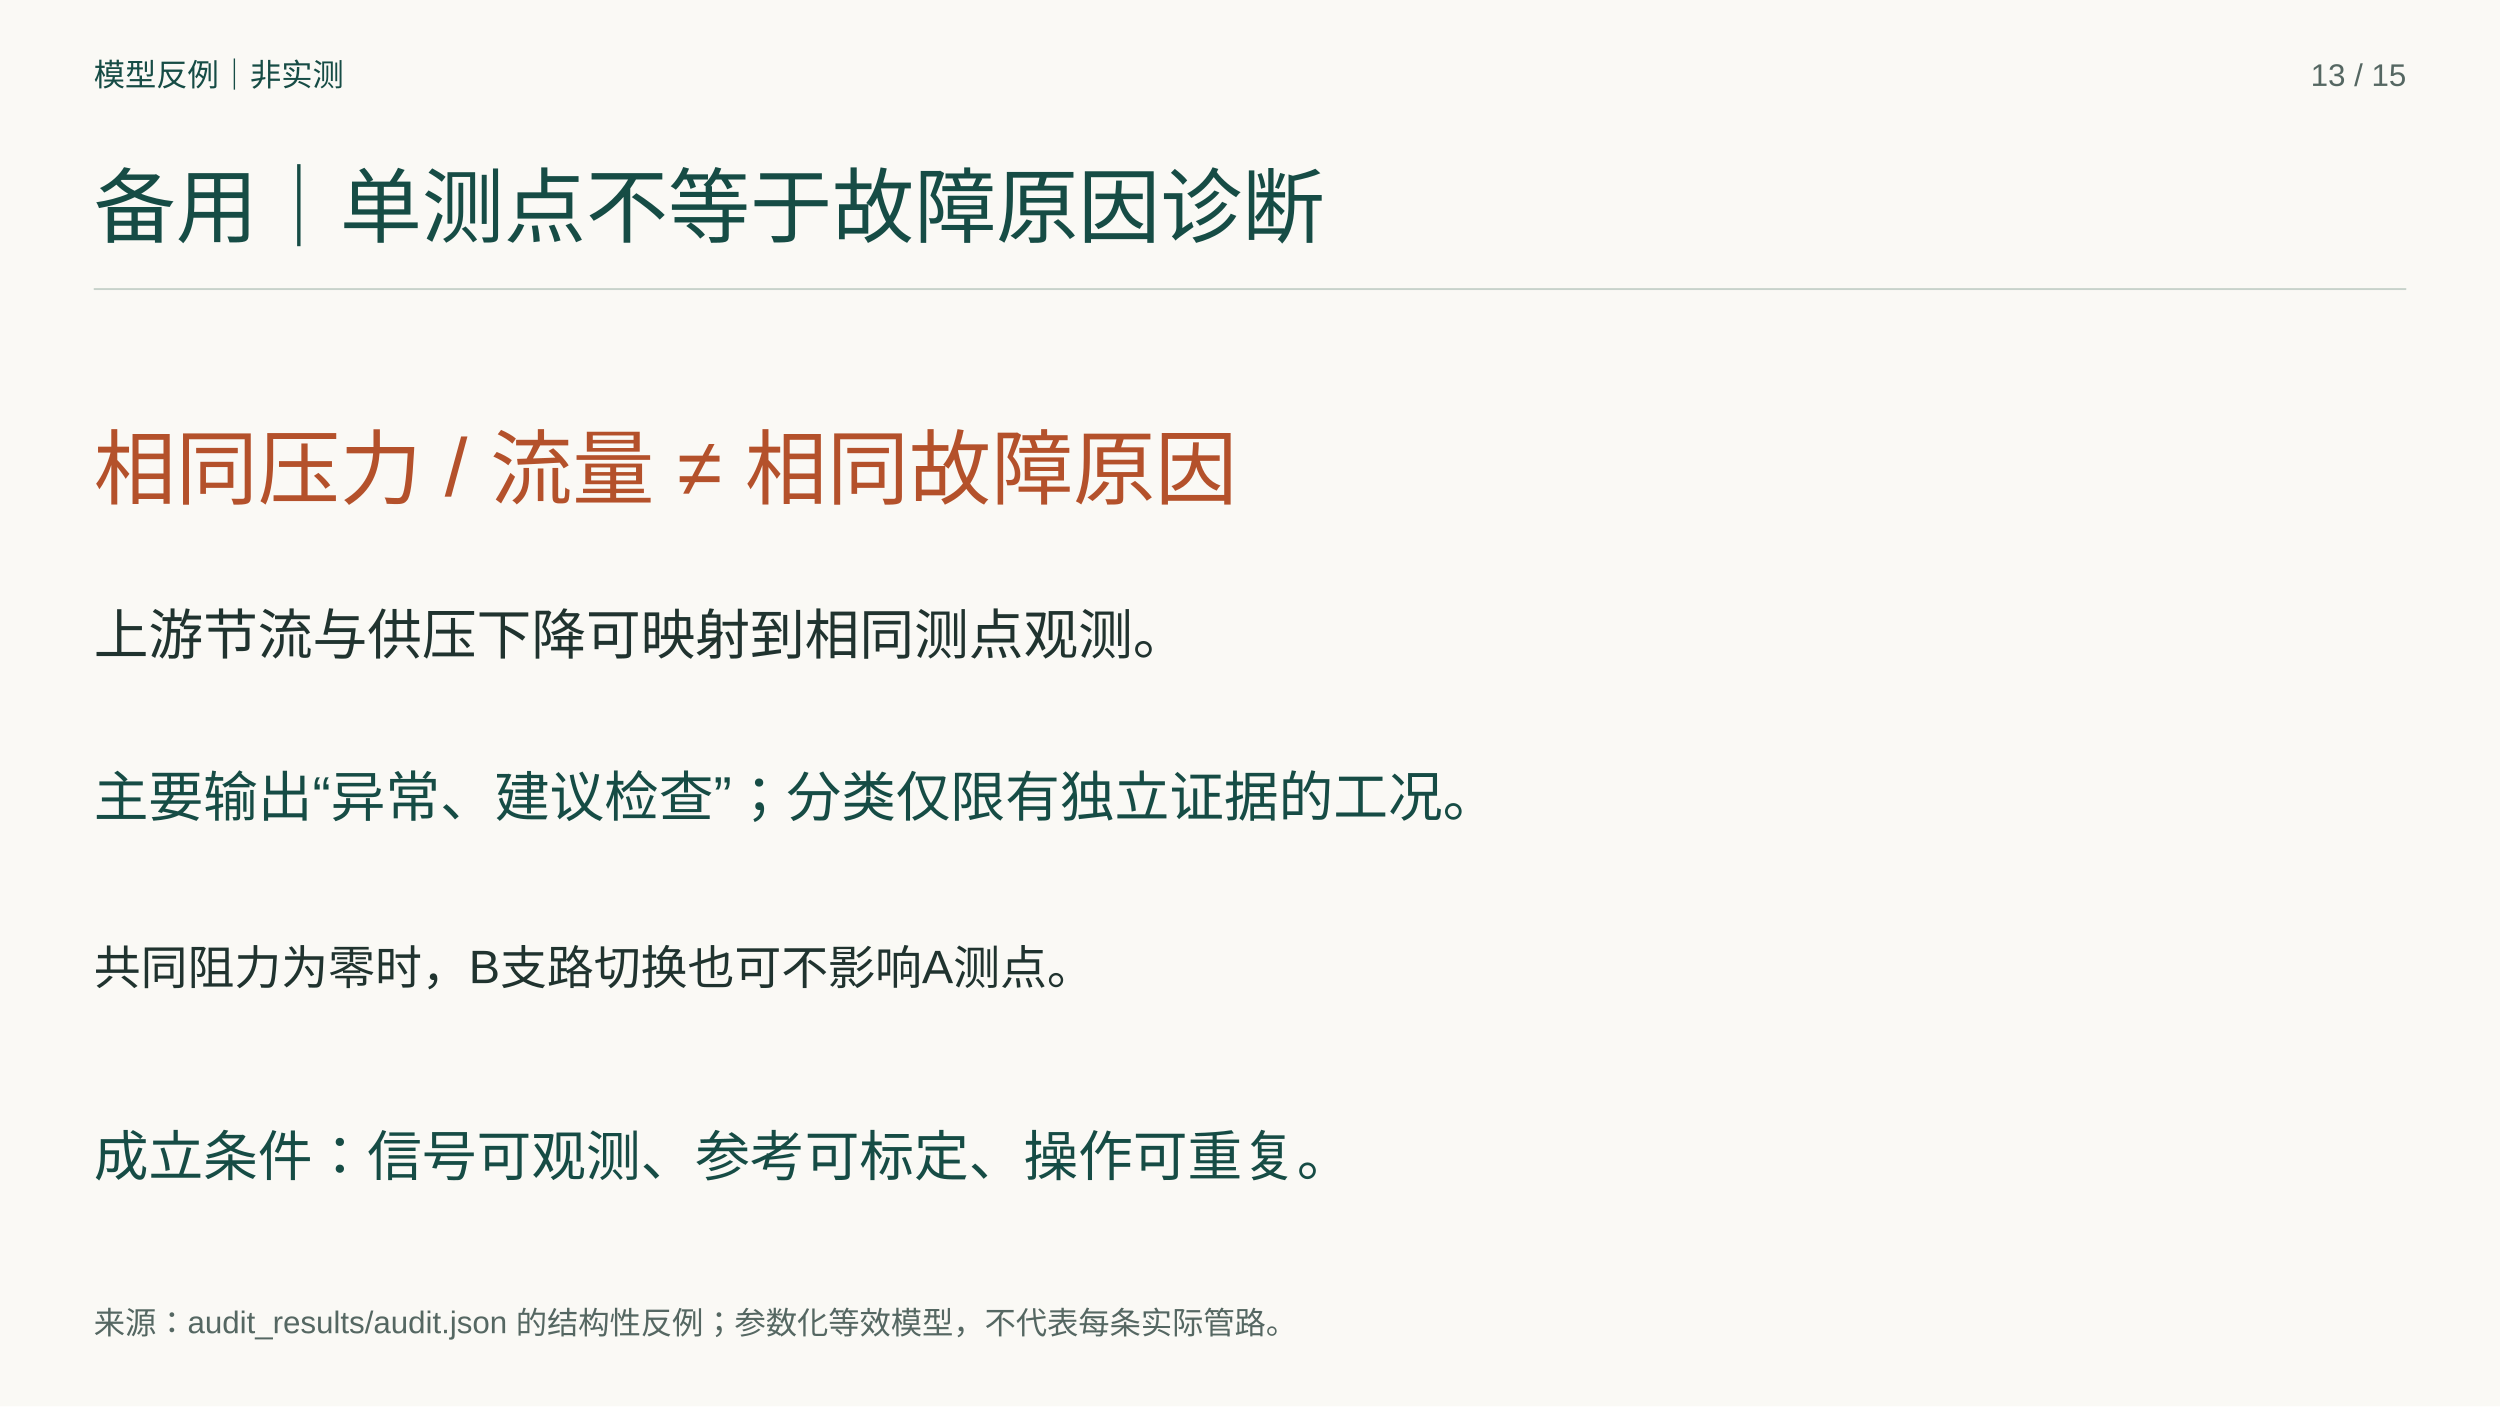
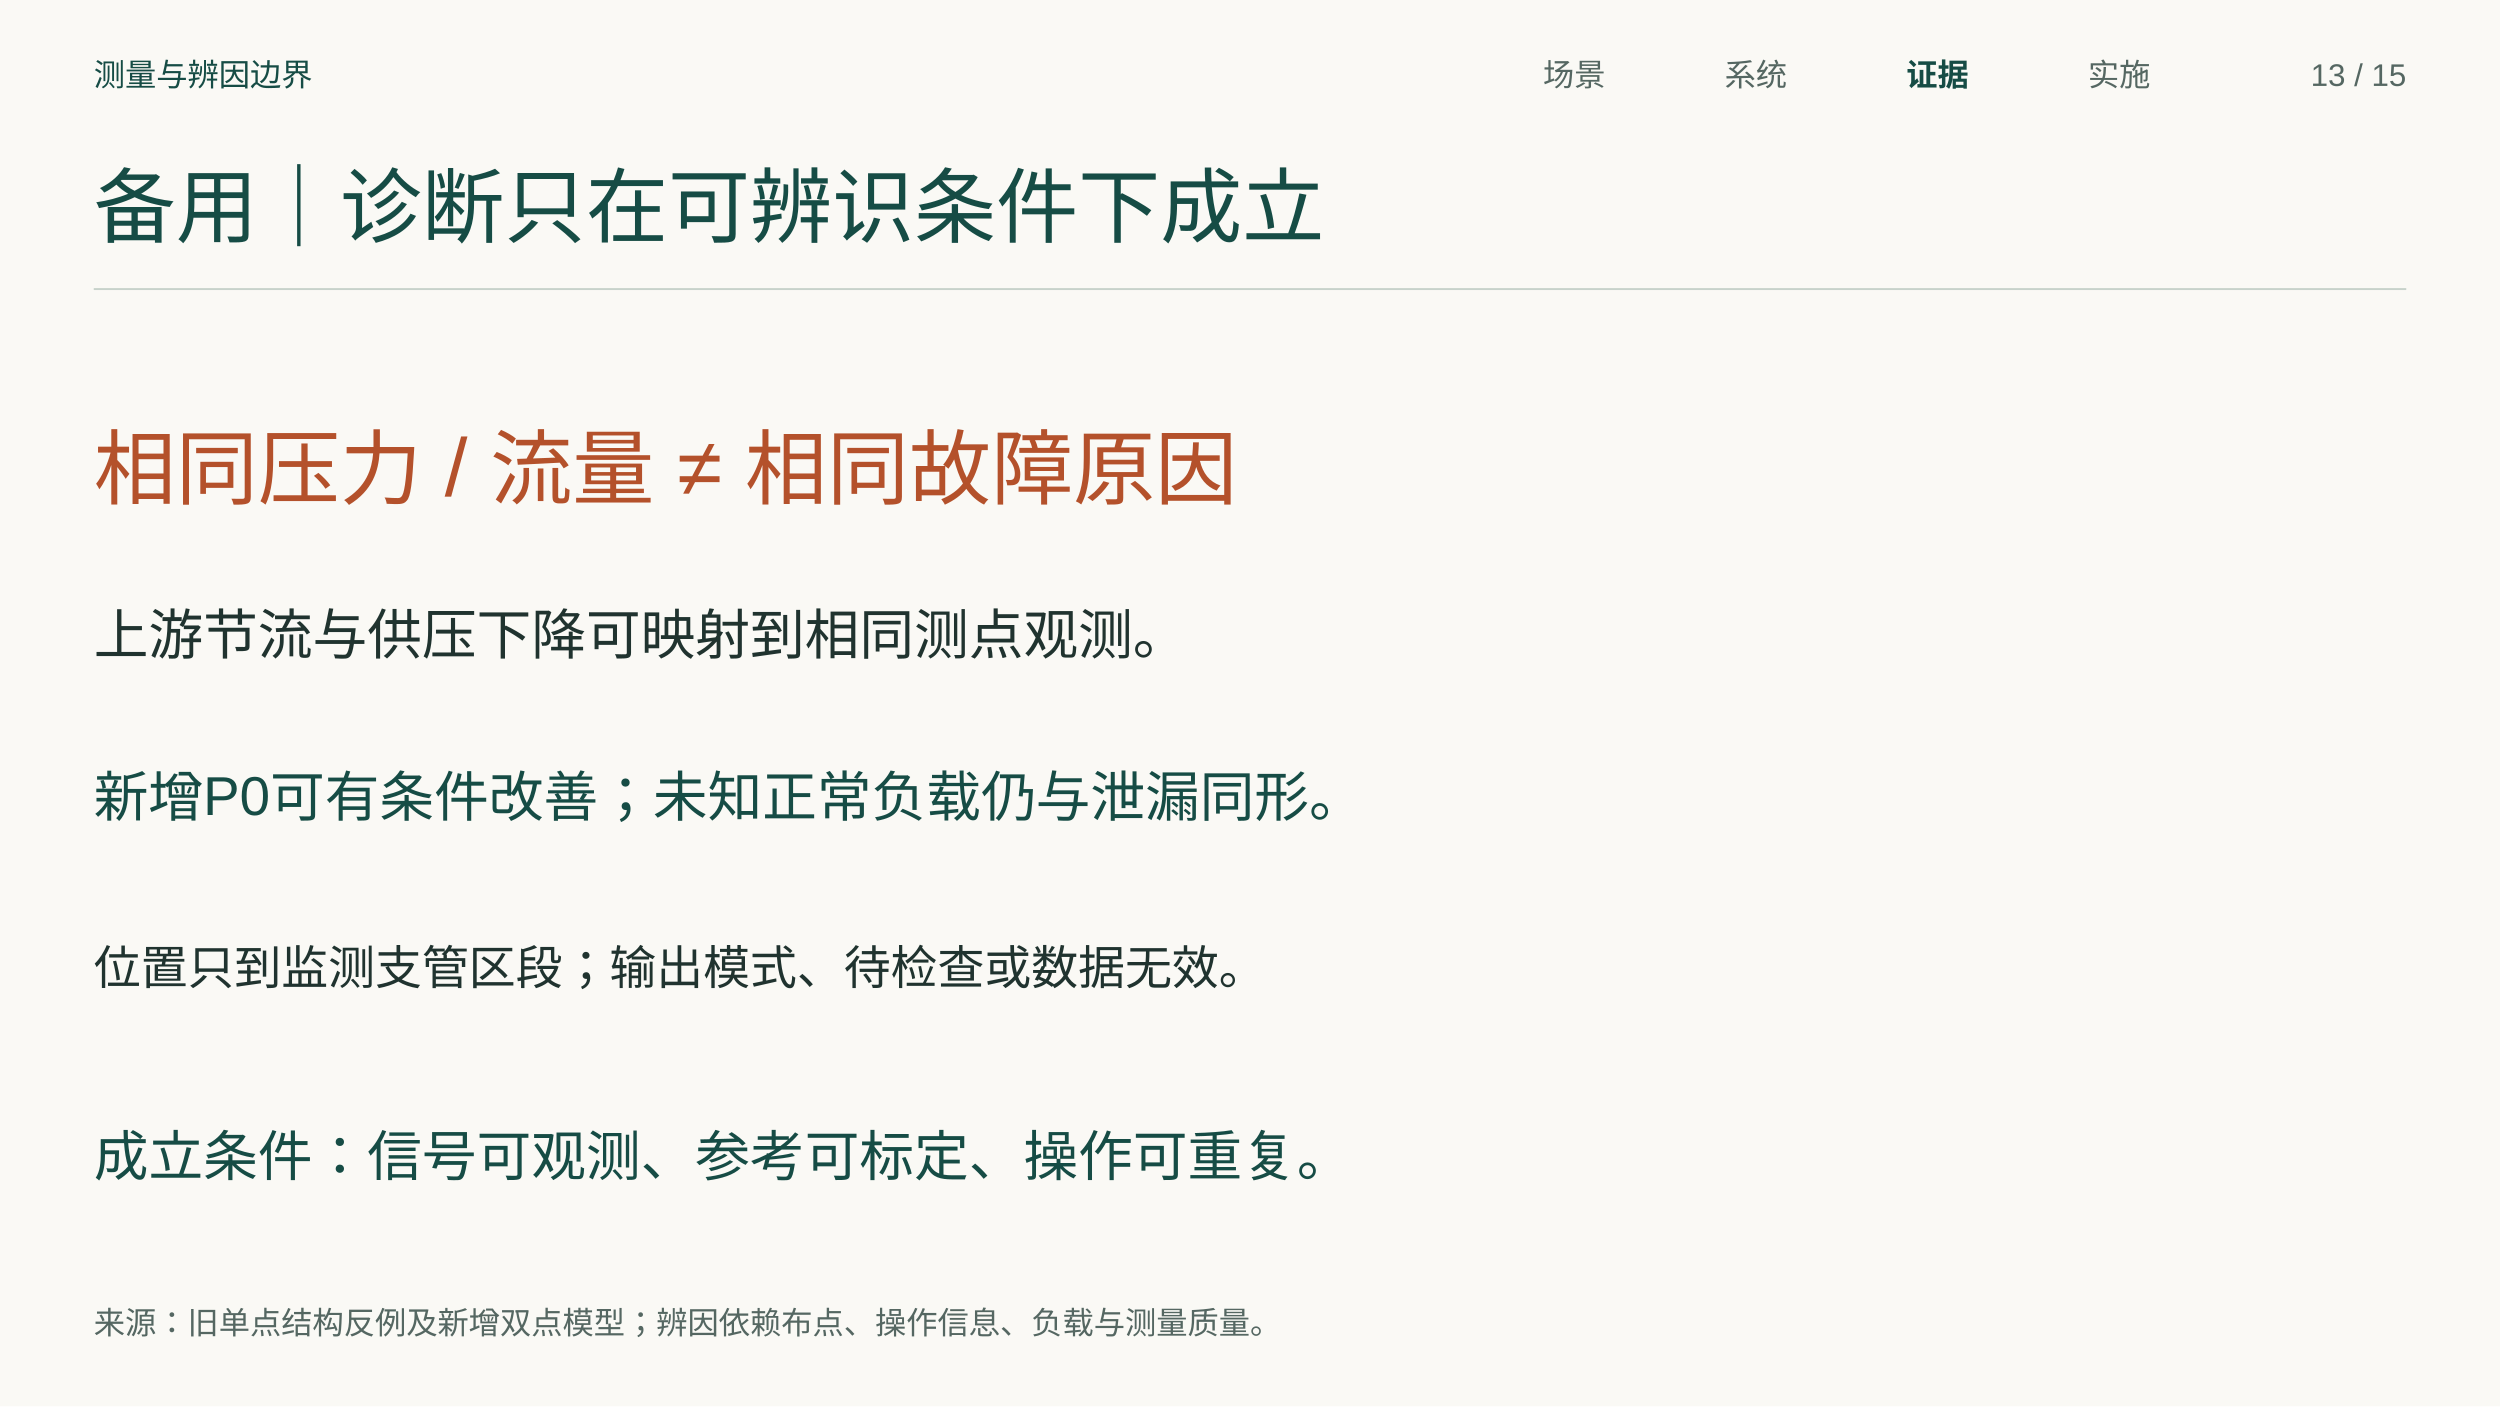
<svg xmlns="http://www.w3.org/2000/svg" viewBox="0 0 1280 720" data-pptx-page-role="content" font-family="Microsoft YaHei, Arial">
  <rect id="page-background" data-pptx-role="background" x="0" y="0" width="1280" height="720" rx="0" fill="#FAF9F5" stroke="none" />
-   <text id="page-kicker" data-pptx-role="header" x="48" y="44" font-size="16" fill="#164C45">模型反例｜非实测</text>
+   <text id="page-kicker" data-pptx-role="header" x="48" y="44" font-size="16" fill="#164C45">测量与辨因边界</text>
+   <text id="page-route-0" data-pptx-role="header" x="790" y="44" font-size="16" fill="#556762">场景</text>
+   <text id="page-route-1" data-pptx-role="header" x="883" y="44" font-size="16" fill="#556762">系统</text>
+   <text id="page-route-2" data-pptx-role="header" x="976" y="44" font-size="16" fill="#164C45" font-weight="bold">证据</text>
+   <text id="page-route-3" data-pptx-role="header" x="1069" y="44" font-size="16" fill="#556762">实施</text>
  <g id="page-title" data-pptx-bounds="48 65 1184 95">
-     <text x="48" y="121" font-family="SimHei, Arial" font-size="42" fill="#164C45" text-anchor="start">备用｜单测点不等于故障原因诊断</text>
+     <text x="48" y="121" font-family="SimHei, Arial" font-size="42" fill="#164C45" text-anchor="start">备用｜诊断只在可辨识条件下成立</text>
  </g>
  <line id="header-rule" data-pptx-role="decoration" x1="48" y1="148" x2="1232" y2="148" stroke="#C7D2CB" stroke-width="1" />
-   <text id="source-footer" data-pptx-role="footer" x="48" y="683" font-size="16" fill="#556762">来源：audit_results/audit.json 的结构性反例；参数化等效模型，不代表每条实际管路。</text>
+   <text id="source-footer" data-pptx-role="footer" x="48" y="683" font-size="16" fill="#556762">来源：旧单点结构反例及新增双点模型；辨因依赖布点、操作信息、负载与测量质量。</text>
  <text id="page-number" data-pptx-role="page-number" x="1232" y="44" font-size="16" text-anchor="end" fill="#556762">13 / 15</text>
  <g id="observability-boundary" data-pptx-bounds="48 175 1184 467">
    <text x="48" y="255" font-family="SimHei, Arial" font-size="42" fill="#B4512B" text-anchor="start">相同压力 / 流量 ≠ 相同故障原因</text>
    <text x="48" y="335" font-size="28" fill="#20332F">上游节流与供压下降可映射到相同测点观测。</text>
-     <text x="48" y="418" font-size="28" fill="#164C45">主要输出“异常、建议检查”；分类仅限有独立证据的工况。</text>
-     <text x="48" y="504" font-size="24" fill="#20332F">共同阻力为零时，B支路切换也可不影响A测点。</text>
+     <text x="48" y="418" font-size="28" fill="#164C45">新增P0可有条件改善；未知正常负载仍与泄漏同形。</text>
+     <text x="48" y="504" font-size="24" fill="#20332F">位置只到监测支管区段；输出模式、待检查或数据无效。</text>
    <text x="48" y="602" font-size="28" fill="#164C45" text-anchor="start">成立条件：信号可观测、参考可标定、操作可重复。</text>
  </g>
</svg>
